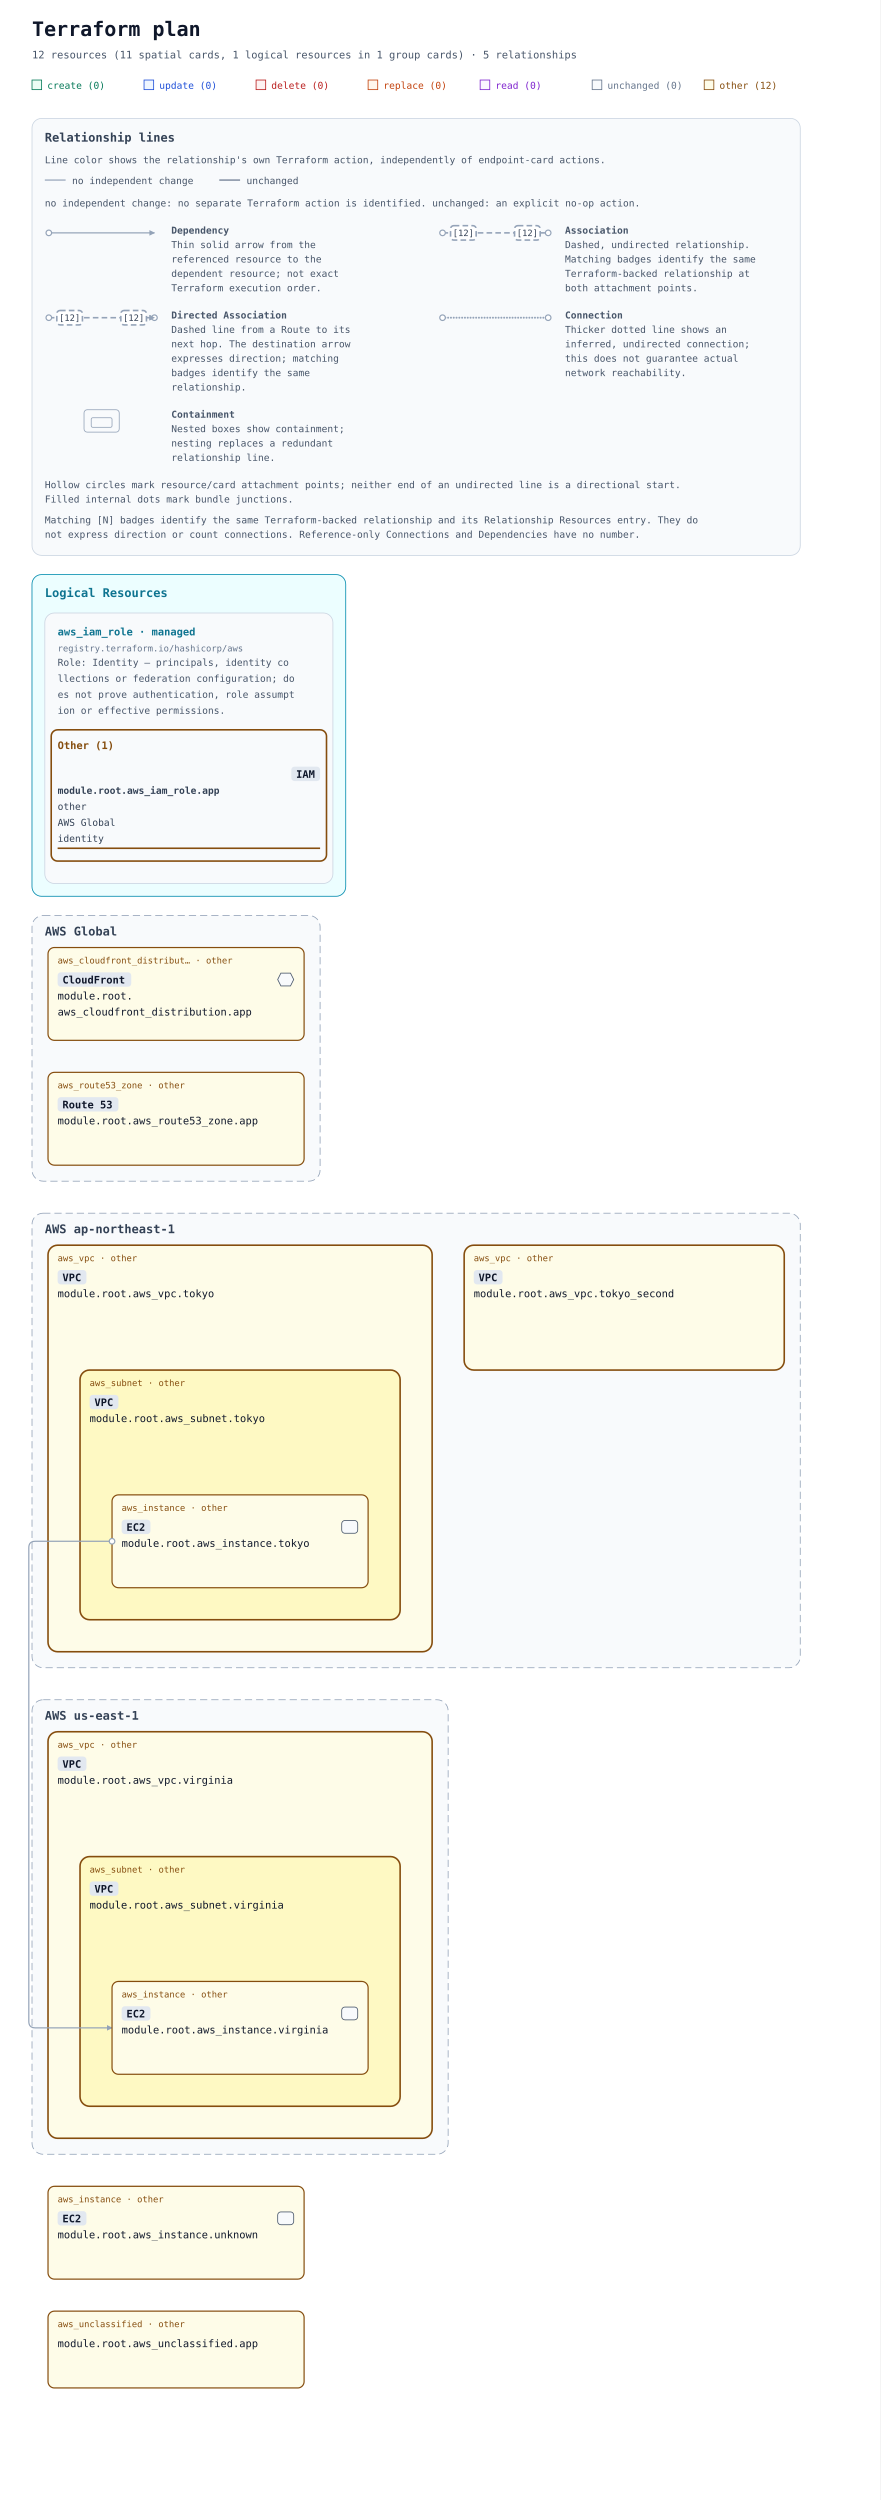
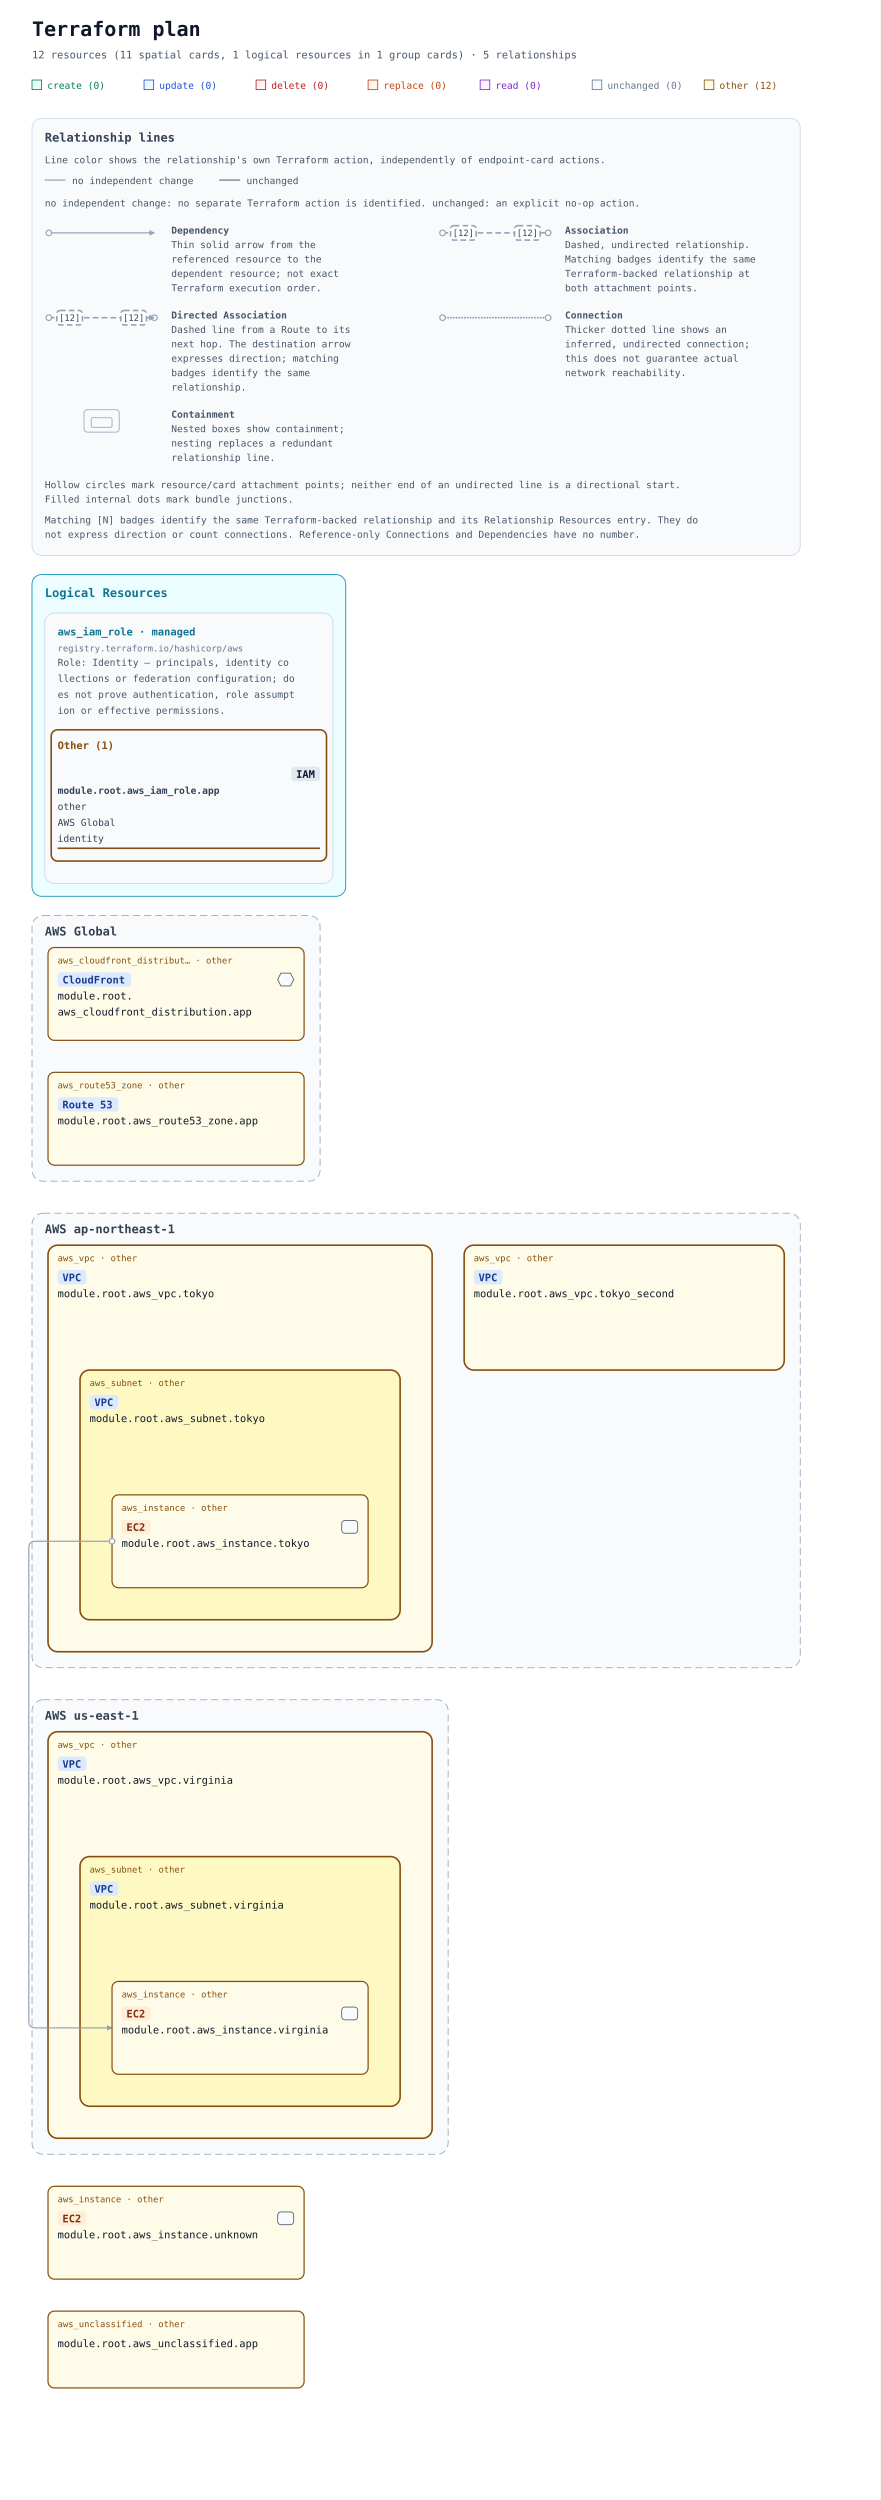
<svg xmlns="http://www.w3.org/2000/svg" width="1100" height="3124" viewBox="0 0 1100 3124" role="img" aria-labelledby="title description">
  <defs>
    <marker id="arrow" viewBox="0 0 10 10" refX="9" refY="5" markerWidth="7" markerHeight="7" markerUnits="userSpaceOnUse" orient="auto-start-reverse">
      <path d="M 0 0 L 10 5 L 0 10 z" fill="#94a3b8" />
    </marker>
    <mask id="container-occlusion-0" maskUnits="userSpaceOnUse" maskContentUnits="userSpaceOnUse" x="0" y="0" width="1100" height="2140" style="mask-type:luminance">
      <rect width="1100" height="2140" fill="white" />
      <rect data-occluder="resource-6177735f7670632e746f6b796f5f7365636f6e64-current" x="578" y="570" width="404" height="160" rx="14" fill="black" />
    </mask>
  </defs>
  <rect width="100%" height="100%" fill="#ffffff" />
  <g font-family="ui-monospace, SFMono-Regular, Consolas, monospace">
    <text x="40" y="45" font-size="25" font-weight="700" fill="#0f172a">Terraform plan</text>
    <text x="40" y="73" font-size="13" fill="#475569">12 resources (11 spatial cards, 1 logical resources in 1 group cards) · 5 relationships</text>
    <rect x="40" y="100" width="12" height="12" fill="#ecfdf5" stroke="#047857" />
    <text x="59" y="111" font-size="12" fill="#047857">create (0)</text>
    <rect x="180" y="100" width="12" height="12" fill="#eff6ff" stroke="#1d4ed8" />
    <text x="199" y="111" font-size="12" fill="#1d4ed8">update (0)</text>
    <rect x="320" y="100" width="12" height="12" fill="#fef2f2" stroke="#b91c1c" />
    <text x="339" y="111" font-size="12" fill="#b91c1c">delete (0)</text>
    <rect x="460" y="100" width="12" height="12" fill="#fff7ed" stroke="#c2410c" />
    <text x="479" y="111" font-size="12" fill="#c2410c">replace (0)</text>
    <rect x="600" y="100" width="12" height="12" fill="#faf5ff" stroke="#7e22ce" />
    <text x="619" y="111" font-size="12" fill="#7e22ce">read (0)</text>
    <rect x="740" y="100" width="12" height="12" fill="#f8fafc" stroke="#64748b" />
    <text x="759" y="111" font-size="12" fill="#64748b">unchanged (0)</text>
    <rect x="880" y="100" width="12" height="12" fill="#fefce8" stroke="#854d0e" />
    <text x="899" y="111" font-size="12" fill="#854d0e">other (12)</text>
    <g id="relationship-legend" font-size="12" fill="#475569" transform="translate(40 148)">
      <rect width="960" height="546" rx="12" fill="#f8fafc" stroke="#cbd5e1" />
      <text x="16" y="29" font-size="15" font-weight="700" fill="#334155">Relationship lines</text>
      <text x="16" y="56">Line color shows the relationship's own Terraform action, independently of endpoint-card actions.</text>
      <path data-legend-action="none" d="M 16 77 H 42" fill="none" stroke="#94a3b8" stroke-width="1.5" />
      <text x="50" y="82">no independent change</text>
      <path data-legend-action="unchanged" d="M 234 77 H 260" fill="none" stroke="#64748b" stroke-width="1.5" />
      <text x="268" y="82">unchanged</text>
      <text x="16" y="110">no independent change: no separate Terraform action is identified. unchanged: an explicit no-op action.</text>
      <g data-legend-entry="dependency" transform="translate(0 132)">
        <g data-legend-sample="dependency">
          <path data-legend-kind="dependency" data-directionality="directed" d="M 21 11 H 153" fill="none" stroke="#94a3b8" stroke-width="1.5" marker-end="url(#arrow)" />
          <circle data-legend-endpoint="source" cx="21" cy="11" r="3.5" fill="#ffffff" stroke="#94a3b8" stroke-width="1.5" />
        </g>
        <text x="174" y="12" font-weight="700">Dependency</text>
        <text x="174" y="30">Thin solid arrow from the</text>
        <text x="174" y="48">referenced resource to the</text>
        <text x="174" y="66">dependent resource; not exact</text>
        <text x="174" y="84">Terraform execution order.</text>
      </g>
      <g data-legend-entry="association" transform="translate(492 132)">
        <g data-legend-sample="association">
          <path data-legend-kind="association" data-directionality="undirected" d="M 21 11 H 153" fill="none" stroke="#94a3b8" stroke-width="2" stroke-dasharray="7 4" />
          <circle data-legend-endpoint="source" cx="21" cy="11" r="3.5" fill="#ffffff" stroke="#94a3b8" stroke-width="1.5" />
          <circle data-legend-endpoint="target" cx="153" cy="11" r="3.5" fill="#ffffff" stroke="#94a3b8" stroke-width="1.5" />
          <g data-legend-badge="source">
            <rect x="31" y="2" width="32" height="18" rx="4" fill="#ffffff" stroke="#94a3b8" stroke-width="2" stroke-dasharray="7 4" />
            <text x="47" y="15" text-anchor="middle" font-size="11" fill="#334155">[12]</text>
          </g>
          <g data-legend-badge="target">
            <rect x="111" y="2" width="32" height="18" rx="4" fill="#ffffff" stroke="#94a3b8" stroke-width="2" stroke-dasharray="7 4" />
            <text x="127" y="15" text-anchor="middle" font-size="11" fill="#334155">[12]</text>
          </g>
        </g>
        <text x="174" y="12" font-weight="700">Association</text>
        <text x="174" y="30">Dashed, undirected relationship.</text>
        <text x="174" y="48">Matching badges identify the same</text>
        <text x="174" y="66">Terraform-backed relationship at</text>
        <text x="174" y="84">both attachment points.</text>
      </g>
      <g data-legend-entry="directed-association" transform="translate(0 238)">
        <g data-legend-sample="directed-association">
          <path data-legend-kind="directed-association" data-directionality="directed" d="M 21 11 H 153" fill="none" stroke="#94a3b8" stroke-width="2" stroke-dasharray="7 4" marker-end="url(#arrow)" />
          <circle data-legend-endpoint="source" cx="21" cy="11" r="3.5" fill="#ffffff" stroke="#94a3b8" stroke-width="1.5" />
          <circle data-legend-endpoint="target" cx="153" cy="11" r="3.5" fill="#ffffff" stroke="#94a3b8" stroke-width="1.5" />
          <path data-legend-arrow="true" d="M 146.7 7.5 L 153.7 11 L 146.7 14.5 Z" fill="#94a3b8" />
          <g data-legend-badge="source">
            <rect x="31" y="2" width="32" height="18" rx="4" fill="#ffffff" stroke="#94a3b8" stroke-width="2" stroke-dasharray="7 4" />
            <text x="47" y="15" text-anchor="middle" font-size="11" fill="#334155">[12]</text>
          </g>
          <g data-legend-badge="target">
            <rect x="111" y="2" width="32" height="18" rx="4" fill="#ffffff" stroke="#94a3b8" stroke-width="2" stroke-dasharray="7 4" />
            <text x="127" y="15" text-anchor="middle" font-size="11" fill="#334155">[12]</text>
          </g>
        </g>
        <text x="174" y="12" font-weight="700">Directed Association</text>
        <text x="174" y="30">Dashed line from a Route to its</text>
        <text x="174" y="48">next hop. The destination arrow</text>
        <text x="174" y="66">expresses direction; matching</text>
        <text x="174" y="84">badges identify the same</text>
        <text x="174" y="102">relationship.</text>
      </g>
      <g data-legend-entry="connection" transform="translate(492 238)">
        <g data-legend-sample="connection">
          <path data-legend-kind="connection" data-directionality="undirected" d="M 21 11 H 153" fill="none" stroke="#94a3b8" stroke-width="2.5" stroke-dasharray="0 3.5" stroke-linecap="round" />
          <circle data-legend-endpoint="source" cx="21" cy="11" r="3.5" fill="#ffffff" stroke="#94a3b8" stroke-width="1.5" />
          <circle data-legend-endpoint="target" cx="153" cy="11" r="3.5" fill="#ffffff" stroke="#94a3b8" stroke-width="1.5" />
        </g>
        <text x="174" y="12" font-weight="700">Connection</text>
        <text x="174" y="30">Thicker dotted line shows an</text>
        <text x="174" y="48">inferred, undirected connection;</text>
        <text x="174" y="66">this does not guarantee actual</text>
        <text x="174" y="84">network reachability.</text>
      </g>
      <g data-legend-entry="containment" transform="translate(0 362)">
        <g data-legend-sample="containment">
          <g data-legend-kind="containment" fill="none" stroke="#94a3b8">
            <rect x="65" y="2" width="44" height="28" rx="4" />
            <rect x="74" y="12" width="26" height="12" rx="2" />
          </g>
        </g>
        <text x="174" y="12" font-weight="700">Containment</text>
        <text x="174" y="30">Nested boxes show containment;</text>
        <text x="174" y="48">nesting replaces a redundant</text>
        <text x="174" y="66">relationship line.</text>
      </g>
      <text x="16" y="462">Hollow circles mark resource/card attachment points; neither end of an undirected line is a directional start.</text>
      <text x="16" y="480">Filled internal dots mark bundle junctions.</text>
      <text x="16" y="506">Matching [N] badges identify the same Terraform-backed relationship and its Relationship Resources entry. They do</text>
      <text x="16" y="524">not express direction or count connections. Reference-only Connections and Dependencies have no number.</text>
    </g>
    <g transform="translate(0 558)">
      <g data-annotation-area="true">
        <g data-annotation-card="true" transform="translate(40 160)">
          <rect width="392" height="402" rx="12" fill="#f8fafc" stroke="#cbd5e1" />
          <g data-annotation-section="Logical Resources">
            <rect width="392" height="402" rx="12" fill="#ecfeff" stroke="#0891b2" />
            <text x="16" y="28" font-size="15" font-weight="700" fill="#0e7490">Logical Resources</text>
            <g data-annotation-card="true" transform="translate(16 48)">
              <rect width="360" height="338" rx="12" fill="#f8fafc" stroke="#cbd5e1" />
              <g data-logical-group="true" data-provider-source="registry.terraform.io/hashicorp/aws" data-resource-type="aws_iam_role" data-mode="managed">
                <text x="16" y="28" font-size="13" font-weight="700" fill="#0e7490">aws_iam_role · managed</text>
                <text x="16" y="48" font-size="11" fill="#64748b">registry.terraform.io/hashicorp/aws</text>
                <text data-role-explanation="true" x="16" y="66" font-size="12" fill="#475569" xml:space="preserve">Role: Identity — principals, identity co</text>
                <text data-role-explanation="true" x="16" y="86" font-size="12" fill="#475569" xml:space="preserve">llections or federation configuration; do</text>
                <text data-role-explanation="true" x="16" y="106" font-size="12" fill="#475569" xml:space="preserve">es not prove authentication, role assumpt</text>
                <text data-role-explanation="true" x="16" y="126" font-size="12" fill="#475569" xml:space="preserve">ion or effective permissions.</text>
                <g data-action-section="other">
                  <rect x="8" y="146" width="344" height="164" rx="8" fill="none" stroke="#854d0e" stroke-width="2" />
                  <text x="16" y="170" font-size="13" font-weight="700" fill="#854d0e">Other (1)</text>
                  <g id="resource-6177735f69616d5f726f6c652e617070-current" data-architecture-id="terraform:6177735f69616d5f726f6c652e617070-current" data-entity-kind="terraform" data-placement="logical" data-terraform-address="aws_iam_role.app" data-qualified-address="module.root.aws_iam_role.app" data-mode="managed" transform="translate(0 178)" data-role="identity">
-                     <rect data-service-badge="true" data-service-full-name="AWS Identity and Access Management" x="308" y="14" width="36" height="18" rx="4" fill="#e2e8f0" />
+                     <rect data-service-badge="true" data-service-category="neutral" data-service-full-name="AWS Identity and Access Management" x="308" y="14" width="36" height="18" rx="4" fill="#e2e8f0" />
                    <text data-service-name="true" x="314" y="28" font-size="13" font-weight="700" fill="#0f172a" xml:space="preserve">IAM</text>
                    <text x="16" y="48" font-size="12" fill="#334155" xml:space="preserve" font-weight="700">module.root.aws_iam_role.app</text>
                    <text x="16" y="68" font-size="12" fill="#334155" xml:space="preserve">other</text>
                    <text x="16" y="88" font-size="12" fill="#334155" xml:space="preserve">AWS Global</text>
                    <text x="16" y="108" font-size="12" fill="#334155" xml:space="preserve">identity</text>
                    <line data-resource-underline="true" x1="16" y1="116" x2="344" y2="116" stroke="#854d0e" stroke-width="2" />
                  </g>
                </g>
              </g>
            </g>
          </g>
        </g>
      </g>
      <g data-architecture="true" transform="translate(0 426)">
        <g data-deployment-scope="true" data-scope-provider="AWS" data-global="true">
          <rect x="40" y="160" width="360" height="332" rx="14" fill="#f8fafc" stroke="#94a3b8" stroke-dasharray="9 5" />
          <text x="56" y="185" font-size="15" font-weight="700" fill="#334155">AWS Global</text>
        </g>
        <g data-deployment-scope="true" data-scope-provider="AWS" data-region="ap-northeast-1">
          <rect x="40" y="532" width="960" height="568" rx="14" fill="#f8fafc" stroke="#94a3b8" stroke-dasharray="9 5" />
          <text x="56" y="557" font-size="15" font-weight="700" fill="#334155">AWS ap-northeast-1</text>
        </g>
        <g data-deployment-scope="true" data-scope-provider="AWS" data-region="us-east-1">
          <rect x="40" y="1140" width="520" height="568" rx="14" fill="#f8fafc" stroke="#94a3b8" stroke-dasharray="9 5" />
          <text x="56" y="1165" font-size="15" font-weight="700" fill="#334155">AWS us-east-1</text>
        </g>
        <g data-container="resource-6177735f7670632e746f6b796f-current">
          <rect x="60" y="572" width="480" height="508" rx="12" fill="#fefce8" stroke="#854d0e" stroke-width="2" data-mode="managed" />
        </g>
        <g data-container="resource-6177735f7375626e65742e746f6b796f-current">
          <rect x="100" y="728" width="400" height="312" rx="12" fill="#fef9c3" stroke="#854d0e" stroke-width="2" data-mode="managed" />
        </g>
        <g data-container="resource-6177735f7670632e76697267696e6961-current">
          <rect x="60" y="1180" width="480" height="508" rx="12" fill="#fefce8" stroke="#854d0e" stroke-width="2" data-mode="managed" />
        </g>
        <g data-container="resource-6177735f7375626e65742e76697267696e6961-current">
          <rect x="100" y="1336" width="400" height="312" rx="12" fill="#fef9c3" stroke="#854d0e" stroke-width="2" data-mode="managed" />
        </g>
        <g data-container="resource-6177735f7670632e746f6b796f5f7365636f6e64-current">
          <rect x="580" y="572" width="400" height="156" rx="12" fill="#fefce8" stroke="#854d0e" stroke-width="2" data-mode="managed" />
        </g>
        <path d="M 140 942 L 44 942 Q 36 942 36 950 L 36 1542 Q 36 1550 44 1550 L 140 1550 " data-edge-kind="dependency" data-directionality="directed" data-source="resource-6177735f696e7374616e63652e746f6b796f-current" data-target="resource-6177735f696e7374616e63652e76697267696e6961-current" fill="none" stroke="#94a3b8" stroke-width="1.5" stroke-linejoin="round" marker-end="url(#arrow)" mask="url(#container-occlusion-0)" />
        <g data-edge-kind="containment" data-source="resource-6177735f7375626e65742e746f6b796f-current" data-target="resource-6177735f696e7374616e63652e746f6b796f-current" />
        <g data-edge-kind="containment" data-source="resource-6177735f7375626e65742e76697267696e6961-current" data-target="resource-6177735f696e7374616e63652e76697267696e6961-current" />
        <g data-edge-kind="containment" data-source="resource-6177735f7670632e746f6b796f-current" data-target="resource-6177735f7375626e65742e746f6b796f-current" />
        <g data-edge-kind="containment" data-source="resource-6177735f7670632e76697267696e6961-current" data-target="resource-6177735f7375626e65742e76697267696e6961-current" />
        <g id="resource-6177735f636c6f756466726f6e745f646973747269627574696f6e2e617070-current" data-architecture-id="terraform:6177735f636c6f756466726f6e745f646973747269627574696f6e2e617070-current" data-qualified-address="module.root.aws_cloudfront_distribution.app" data-terraform-address="aws_cloudfront_distribution.app">
          <rect x="60" y="200" width="320" height="116" rx="8" fill="#fefce8" stroke="#854d0e" stroke-width="1.5" data-mode="managed" />
          <text x="72" y="220" font-size="11" fill="#854d0e">aws_cloudfront_distribut… · other</text>
-           <rect data-service-badge="true" data-service-full-name="Amazon CloudFront" x="72" y="231" width="92" height="18" rx="4" fill="#e2e8f0" />
-           <text data-service-name="true" x="78" y="245" font-size="13" font-weight="700" fill="#0f172a" xml:space="preserve">CloudFront</text>
+           <rect data-service-badge="true" data-service-category="network" data-service-full-name="Amazon CloudFront" x="72" y="231" width="92" height="18" rx="4" fill="#dbeafe" />
+           <text data-service-name="true" x="78" y="245" font-size="13" font-weight="700" fill="#1e3a8a" xml:space="preserve">CloudFront</text>
          <g data-role-shape="network" transform="translate(346 231)" role="img" aria-label="Visual role: network" pointer-events="none" fill="#f8fafc" stroke="#475569" stroke-width="1">
            <path d="M5 1 H17 L21 9 L17 17 H5 L1 9 Z" />
          </g>
          <text x="72" y="265" font-size="13" fill="#0f172a" xml:space="preserve">module.root.</text>
          <text x="72" y="285" font-size="13" fill="#0f172a" xml:space="preserve">aws_cloudfront_distribution.app</text>
          <text x="72" y="304" font-size="10" fill="#64748b" />
        </g>
        <g id="resource-6177735f696e7374616e63652e746f6b796f-current" data-architecture-id="terraform:6177735f696e7374616e63652e746f6b796f-current" data-qualified-address="module.root.aws_instance.tokyo" data-terraform-address="aws_instance.tokyo">
          <rect x="140" y="884" width="320" height="116" rx="8" fill="#fefce8" stroke="#854d0e" stroke-width="1.5" data-mode="managed" />
          <text x="152" y="904" font-size="11" fill="#854d0e">aws_instance · other</text>
-           <rect data-service-badge="true" data-service-full-name="Amazon EC2" x="152" y="915" width="36" height="18" rx="4" fill="#e2e8f0" />
-           <text data-service-name="true" x="158" y="929" font-size="13" font-weight="700" fill="#0f172a" xml:space="preserve">EC2</text>
+           <rect data-service-badge="true" data-service-category="compute" data-service-full-name="Amazon EC2" x="152" y="915" width="36" height="18" rx="4" fill="#ffedd5" />
+           <text data-service-name="true" x="158" y="929" font-size="13" font-weight="700" fill="#7c2d12" xml:space="preserve">EC2</text>
          <g data-role-shape="execution" transform="translate(426 915)" role="img" aria-label="Visual role: execution" pointer-events="none" fill="#f8fafc" stroke="#475569" stroke-width="1">
            <rect x="1" y="1" width="20" height="16" rx="4" />
          </g>
          <text x="152" y="949" font-size="13" fill="#0f172a" xml:space="preserve">module.root.aws_instance.tokyo</text>
          <text x="152" y="988" font-size="10" fill="#64748b" />
        </g>
        <g id="resource-6177735f696e7374616e63652e756e6b6e6f776e-current" data-architecture-id="terraform:6177735f696e7374616e63652e756e6b6e6f776e-current" data-qualified-address="module.root.aws_instance.unknown" data-terraform-address="aws_instance.unknown">
          <rect x="60" y="1748" width="320" height="116" rx="8" fill="#fefce8" stroke="#854d0e" stroke-width="1.5" data-mode="managed" />
          <text x="72" y="1768" font-size="11" fill="#854d0e">aws_instance · other</text>
-           <rect data-service-badge="true" data-service-full-name="Amazon EC2" x="72" y="1779" width="36" height="18" rx="4" fill="#e2e8f0" />
-           <text data-service-name="true" x="78" y="1793" font-size="13" font-weight="700" fill="#0f172a" xml:space="preserve">EC2</text>
+           <rect data-service-badge="true" data-service-category="compute" data-service-full-name="Amazon EC2" x="72" y="1779" width="36" height="18" rx="4" fill="#ffedd5" />
+           <text data-service-name="true" x="78" y="1793" font-size="13" font-weight="700" fill="#7c2d12" xml:space="preserve">EC2</text>
          <g data-role-shape="execution" transform="translate(346 1779)" role="img" aria-label="Visual role: execution" pointer-events="none" fill="#f8fafc" stroke="#475569" stroke-width="1">
            <rect x="1" y="1" width="20" height="16" rx="4" />
          </g>
          <text x="72" y="1813" font-size="13" fill="#0f172a" xml:space="preserve">module.root.aws_instance.unknown</text>
          <text x="72" y="1852" font-size="10" fill="#64748b" />
        </g>
        <g id="resource-6177735f696e7374616e63652e76697267696e6961-current" data-architecture-id="terraform:6177735f696e7374616e63652e76697267696e6961-current" data-qualified-address="module.root.aws_instance.virginia" data-terraform-address="aws_instance.virginia">
          <rect x="140" y="1492" width="320" height="116" rx="8" fill="#fefce8" stroke="#854d0e" stroke-width="1.5" data-mode="managed" />
          <text x="152" y="1512" font-size="11" fill="#854d0e">aws_instance · other</text>
-           <rect data-service-badge="true" data-service-full-name="Amazon EC2" x="152" y="1523" width="36" height="18" rx="4" fill="#e2e8f0" />
-           <text data-service-name="true" x="158" y="1537" font-size="13" font-weight="700" fill="#0f172a" xml:space="preserve">EC2</text>
+           <rect data-service-badge="true" data-service-category="compute" data-service-full-name="Amazon EC2" x="152" y="1523" width="36" height="18" rx="4" fill="#ffedd5" />
+           <text data-service-name="true" x="158" y="1537" font-size="13" font-weight="700" fill="#7c2d12" xml:space="preserve">EC2</text>
          <g data-role-shape="execution" transform="translate(426 1523)" role="img" aria-label="Visual role: execution" pointer-events="none" fill="#f8fafc" stroke="#475569" stroke-width="1">
            <rect x="1" y="1" width="20" height="16" rx="4" />
          </g>
          <text x="152" y="1557" font-size="13" fill="#0f172a" xml:space="preserve">module.root.aws_instance.virginia</text>
          <text x="152" y="1596" font-size="10" fill="#64748b" />
        </g>
        <g id="resource-6177735f726f75746535335f7a6f6e652e617070-current" data-architecture-id="terraform:6177735f726f75746535335f7a6f6e652e617070-current" data-qualified-address="module.root.aws_route53_zone.app" data-terraform-address="aws_route53_zone.app">
          <rect x="60" y="356" width="320" height="116" rx="8" fill="#fefce8" stroke="#854d0e" stroke-width="1.5" data-mode="managed" />
          <text x="72" y="376" font-size="11" fill="#854d0e">aws_route53_zone · other</text>
-           <rect data-service-badge="true" data-service-full-name="Amazon Route 53" x="72" y="387" width="76" height="18" rx="4" fill="#e2e8f0" />
-           <text data-service-name="true" x="78" y="401" font-size="13" font-weight="700" fill="#0f172a" xml:space="preserve">Route 53</text>
+           <rect data-service-badge="true" data-service-category="network" data-service-full-name="Amazon Route 53" x="72" y="387" width="76" height="18" rx="4" fill="#dbeafe" />
+           <text data-service-name="true" x="78" y="401" font-size="13" font-weight="700" fill="#1e3a8a" xml:space="preserve">Route 53</text>
          <text x="72" y="421" font-size="13" fill="#0f172a" xml:space="preserve">module.root.aws_route53_zone.app</text>
          <text x="72" y="460" font-size="10" fill="#64748b" />
        </g>
        <g id="resource-6177735f7375626e65742e746f6b796f-current" data-architecture-id="terraform:6177735f7375626e65742e746f6b796f-current" data-qualified-address="module.root.aws_subnet.tokyo" data-terraform-address="aws_subnet.tokyo">
          <text x="112" y="748" font-size="11" fill="#854d0e">aws_subnet · other</text>
-           <rect data-service-badge="true" data-service-full-name="Amazon VPC" x="112" y="759" width="36" height="18" rx="4" fill="#e2e8f0" />
-           <text data-service-name="true" x="118" y="773" font-size="13" font-weight="700" fill="#0f172a" xml:space="preserve">VPC</text>
+           <rect data-service-badge="true" data-service-category="network" data-service-full-name="Amazon VPC" x="112" y="759" width="36" height="18" rx="4" fill="#dbeafe" />
+           <text data-service-name="true" x="118" y="773" font-size="13" font-weight="700" fill="#1e3a8a" xml:space="preserve">VPC</text>
          <text x="112" y="793" font-size="13" fill="#0f172a" xml:space="preserve">module.root.aws_subnet.tokyo</text>
          <text x="112" y="832" font-size="10" fill="#64748b" />
        </g>
        <g id="resource-6177735f7375626e65742e76697267696e6961-current" data-architecture-id="terraform:6177735f7375626e65742e76697267696e6961-current" data-qualified-address="module.root.aws_subnet.virginia" data-terraform-address="aws_subnet.virginia">
          <text x="112" y="1356" font-size="11" fill="#854d0e">aws_subnet · other</text>
-           <rect data-service-badge="true" data-service-full-name="Amazon VPC" x="112" y="1367" width="36" height="18" rx="4" fill="#e2e8f0" />
-           <text data-service-name="true" x="118" y="1381" font-size="13" font-weight="700" fill="#0f172a" xml:space="preserve">VPC</text>
+           <rect data-service-badge="true" data-service-category="network" data-service-full-name="Amazon VPC" x="112" y="1367" width="36" height="18" rx="4" fill="#dbeafe" />
+           <text data-service-name="true" x="118" y="1381" font-size="13" font-weight="700" fill="#1e3a8a" xml:space="preserve">VPC</text>
          <text x="112" y="1401" font-size="13" fill="#0f172a" xml:space="preserve">module.root.aws_subnet.virginia</text>
          <text x="112" y="1440" font-size="10" fill="#64748b" />
        </g>
        <g id="resource-6177735f756e636c61737369666965642e617070-current" data-architecture-id="terraform:6177735f756e636c61737369666965642e617070-current" data-qualified-address="module.root.aws_unclassified.app" data-terraform-address="aws_unclassified.app">
          <rect x="60" y="1904" width="320" height="96" rx="8" fill="#fefce8" stroke="#854d0e" stroke-width="1.5" data-mode="managed" />
          <text x="72" y="1924" font-size="11" fill="#854d0e">aws_unclassified · other</text>
          <text x="72" y="1949" font-size="13" fill="#0f172a" xml:space="preserve">module.root.aws_unclassified.app</text>
          <text x="72" y="1988" font-size="10" fill="#64748b" />
        </g>
        <g id="resource-6177735f7670632e746f6b796f-current" data-architecture-id="terraform:6177735f7670632e746f6b796f-current" data-qualified-address="module.root.aws_vpc.tokyo" data-terraform-address="aws_vpc.tokyo">
          <text x="72" y="592" font-size="11" fill="#854d0e">aws_vpc · other</text>
-           <rect data-service-badge="true" data-service-full-name="Amazon VPC" x="72" y="603" width="36" height="18" rx="4" fill="#e2e8f0" />
-           <text data-service-name="true" x="78" y="617" font-size="13" font-weight="700" fill="#0f172a" xml:space="preserve">VPC</text>
+           <rect data-service-badge="true" data-service-category="network" data-service-full-name="Amazon VPC" x="72" y="603" width="36" height="18" rx="4" fill="#dbeafe" />
+           <text data-service-name="true" x="78" y="617" font-size="13" font-weight="700" fill="#1e3a8a" xml:space="preserve">VPC</text>
          <text x="72" y="637" font-size="13" fill="#0f172a" xml:space="preserve">module.root.aws_vpc.tokyo</text>
          <text x="72" y="676" font-size="10" fill="#64748b" />
        </g>
        <g id="resource-6177735f7670632e746f6b796f5f7365636f6e64-current" data-architecture-id="terraform:6177735f7670632e746f6b796f5f7365636f6e64-current" data-qualified-address="module.root.aws_vpc.tokyo_second" data-terraform-address="aws_vpc.tokyo_second">
          <text x="592" y="592" font-size="11" fill="#854d0e">aws_vpc · other</text>
-           <rect data-service-badge="true" data-service-full-name="Amazon VPC" x="592" y="603" width="36" height="18" rx="4" fill="#e2e8f0" />
-           <text data-service-name="true" x="598" y="617" font-size="13" font-weight="700" fill="#0f172a" xml:space="preserve">VPC</text>
+           <rect data-service-badge="true" data-service-category="network" data-service-full-name="Amazon VPC" x="592" y="603" width="36" height="18" rx="4" fill="#dbeafe" />
+           <text data-service-name="true" x="598" y="617" font-size="13" font-weight="700" fill="#1e3a8a" xml:space="preserve">VPC</text>
          <text x="592" y="637" font-size="13" fill="#0f172a" xml:space="preserve">module.root.aws_vpc.tokyo_second</text>
          <text x="592" y="676" font-size="10" fill="#64748b" />
        </g>
        <g id="resource-6177735f7670632e76697267696e6961-current" data-architecture-id="terraform:6177735f7670632e76697267696e6961-current" data-qualified-address="module.root.aws_vpc.virginia" data-terraform-address="aws_vpc.virginia">
          <text x="72" y="1200" font-size="11" fill="#854d0e">aws_vpc · other</text>
-           <rect data-service-badge="true" data-service-full-name="Amazon VPC" x="72" y="1211" width="36" height="18" rx="4" fill="#e2e8f0" />
-           <text data-service-name="true" x="78" y="1225" font-size="13" font-weight="700" fill="#0f172a" xml:space="preserve">VPC</text>
+           <rect data-service-badge="true" data-service-category="network" data-service-full-name="Amazon VPC" x="72" y="1211" width="36" height="18" rx="4" fill="#dbeafe" />
+           <text data-service-name="true" x="78" y="1225" font-size="13" font-weight="700" fill="#1e3a8a" xml:space="preserve">VPC</text>
          <text x="72" y="1245" font-size="13" fill="#0f172a" xml:space="preserve">module.root.aws_vpc.virginia</text>
          <text x="72" y="1284" font-size="10" fill="#64748b" />
        </g>
        <g data-endpoints="true" data-source="resource-6177735f696e7374616e63652e746f6b796f-current" data-target="resource-6177735f696e7374616e63652e76697267696e6961-current" aria-hidden="true">
          <circle data-endpoint="source" cx="140" cy="942" r="3.5" fill="#ffffff" stroke="#94a3b8" stroke-width="1.5" />
        </g>
      </g>
    </g>
  </g>
</svg>
